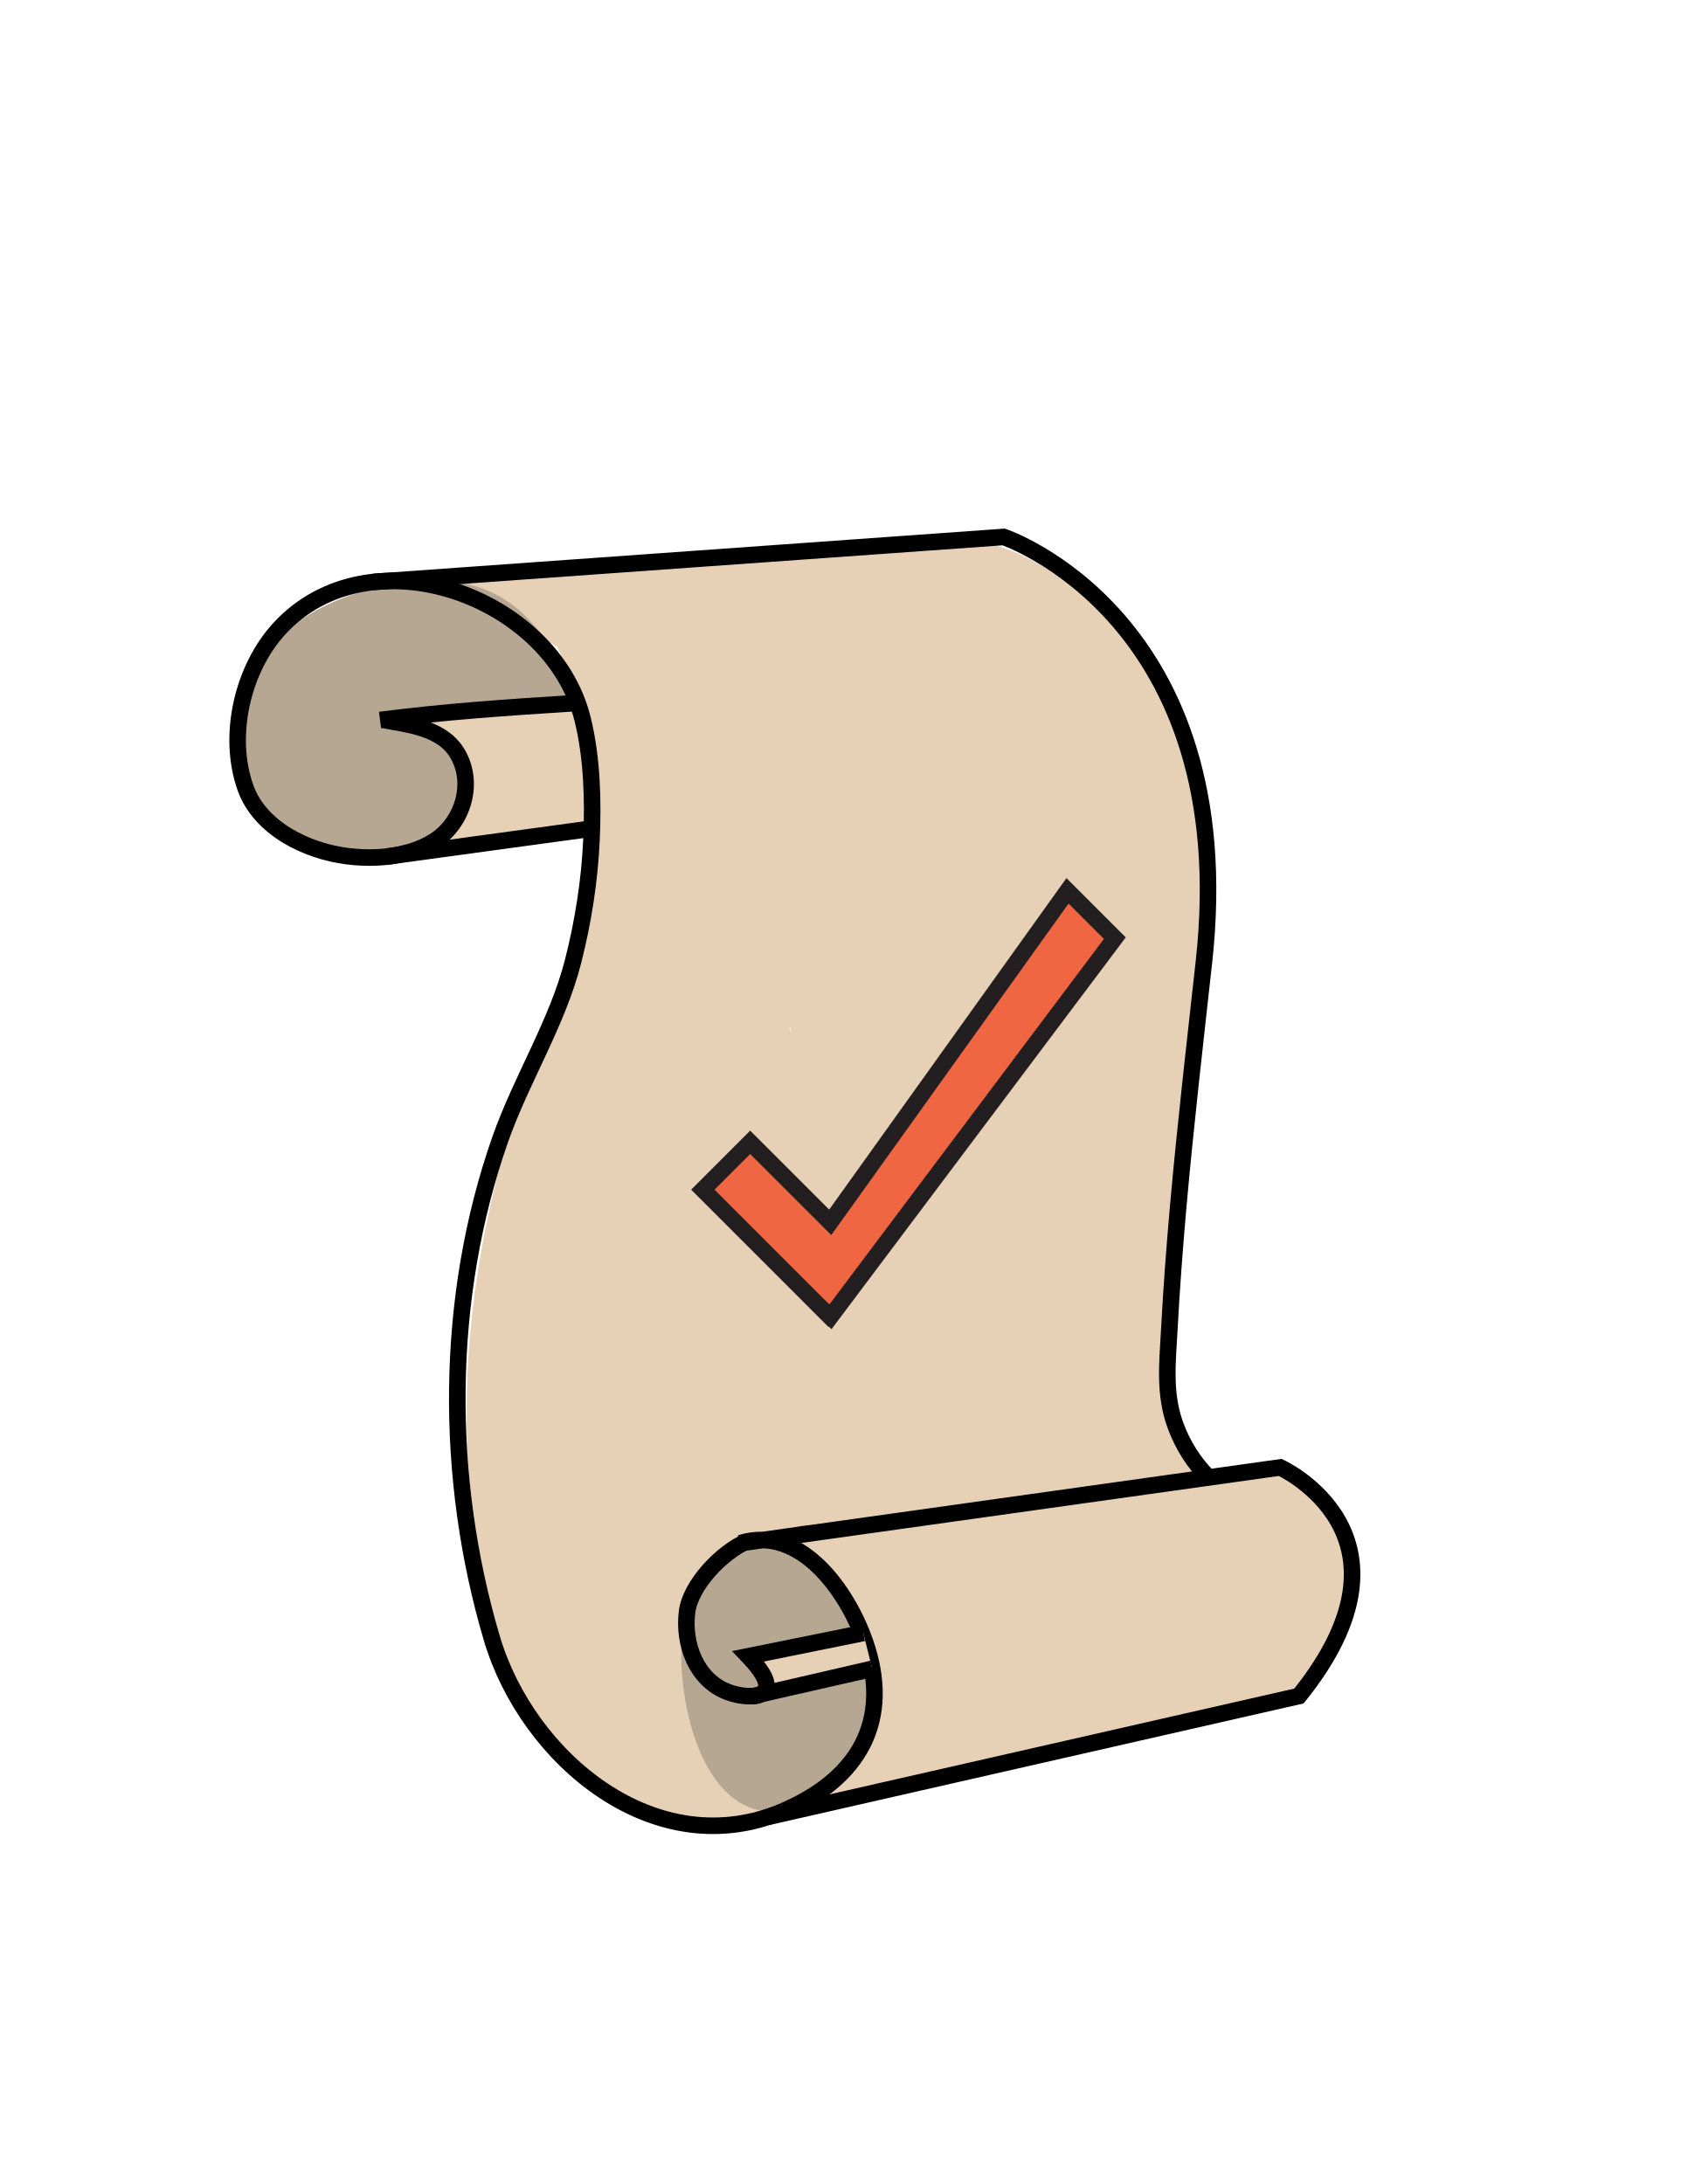
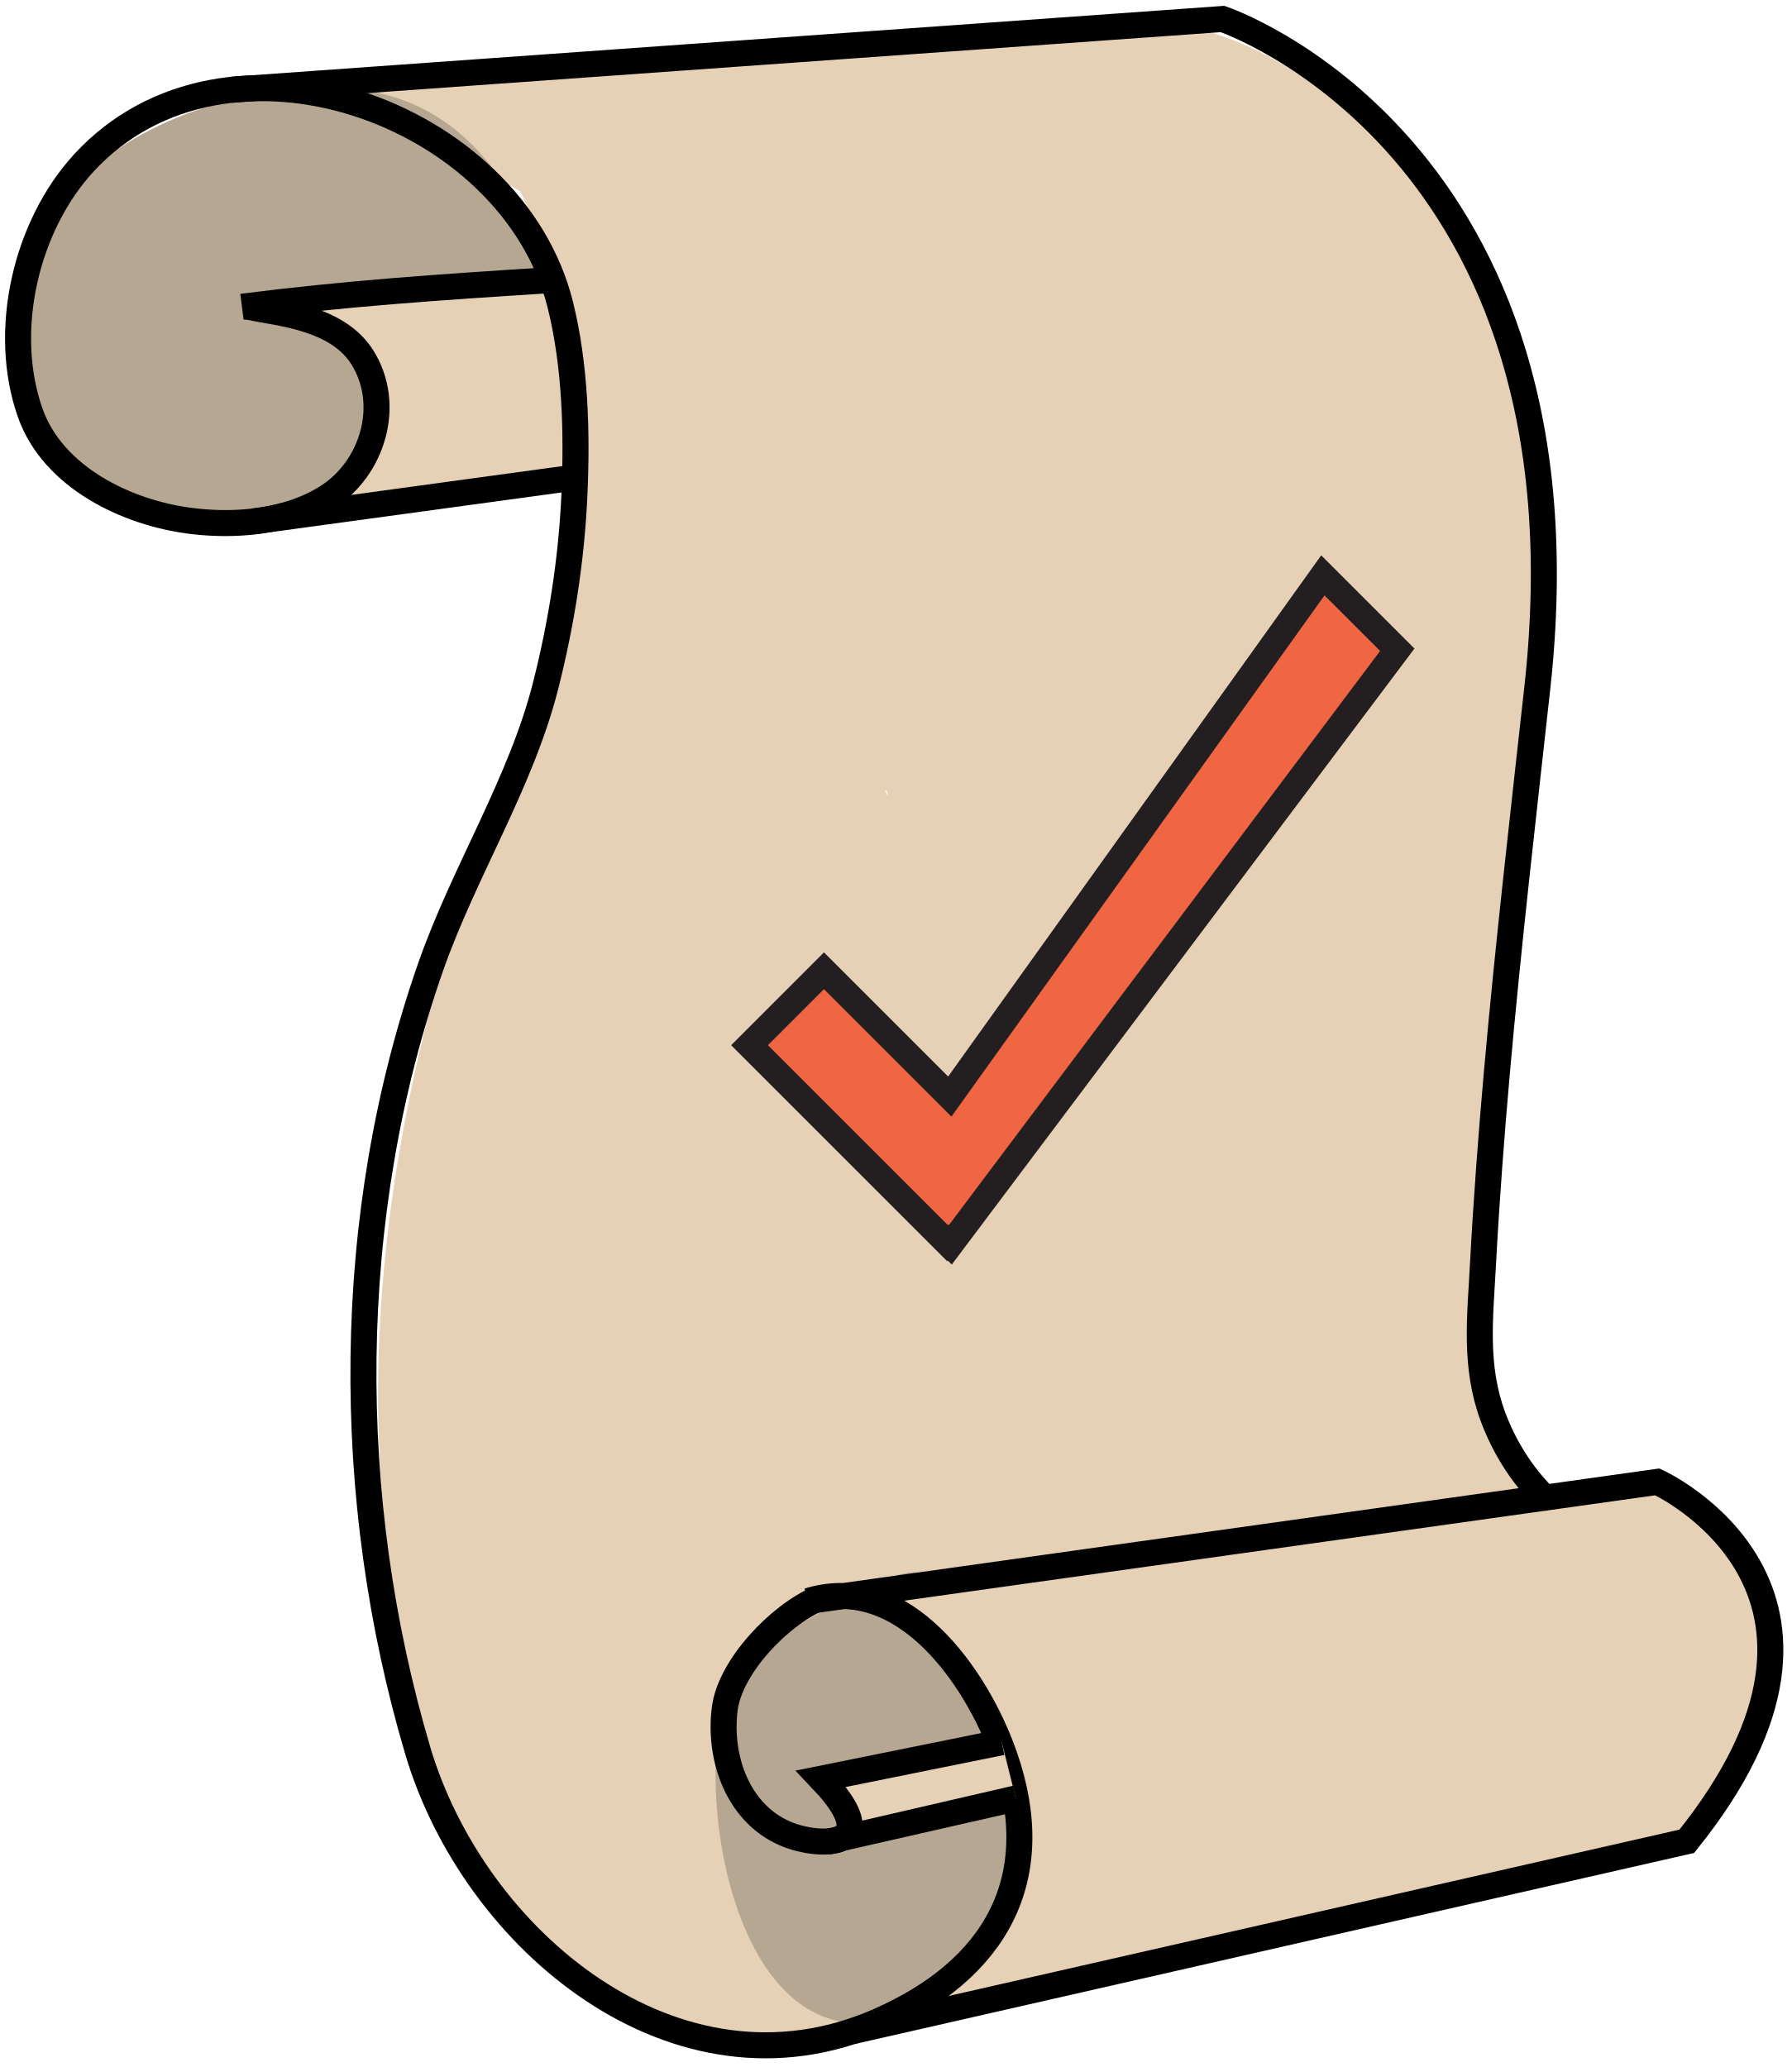
- <svg xmlns="http://www.w3.org/2000/svg" version="1.1" id="Layer_1" x="0px" y="0px" viewBox="0 0 612 792" style="enable-background:new 0 0 612 792;" xml:space="preserve">
+ <svg xmlns="http://www.w3.org/2000/svg" version="1.1" id="Layer_1" x="0px" y="0px" viewBox="0 0 413.12 476.76" style="enable-background:new 0 0 413.12 476.76;" xml:space="preserve">
  <style type="text/css">
	.st0{fill:#E6D1B6;}
	.st1{display:none;fill:none;stroke:#000000;stroke-width:3;stroke-miterlimit:10;}
	.st2{fill:#B6A793;}
	.st3{fill:#E6D1B6;stroke:#000000;stroke-width:6;stroke-miterlimit:10;}
	.st4{fill:none;stroke:#000000;stroke-width:6;stroke-miterlimit:10;}
	.st5{fill:#F16642;stroke:#231F20;stroke-width:6;stroke-miterlimit:10;}
</style>
-   <path class="st0" d="M425.59,522.55c-0.76-3.77-1.51-7.54-2.27-11.31c-0.23-4.01-0.04-8.07,0.13-11.91  c0.74-16.77,2.51-33.48,1.3-50.15c2.11-0.83,3.59-2.88,2.58-5.66c-1.06-2.92,0.96-6.07,1.37-9.02c0.38-2.7,0.2-5.52-1.18-7.94  c-0.29-0.51-0.62-0.98-0.98-1.4c8.81-38.69,12.01-84.04,12.01-111.32c0-47.18-34.82-100.72-73.56-114.77  c-4.06-1.47-8.16-2.51-12.27-3.05l-20.82,1.64l-169.82,13.38l39.96,23.49l11.22,24.66c-0.39,21.26,0.18,53.44-1.9,81.04  c-17.87,37.39-50.75,120.32-40.1,206.39c-0.12,2.28-0.18,4.58-0.18,6.89c0,60.18,39.4,108.97,88,108.97s88-48.79,88-108.97  c2.47,3.99,73.15-9.94,73.15-14.68c1.35,2.33,3.13,4.4,5.52,6.22c1.86,1.41,4.5,0.53,6.06-0.78c7.89-6.62-1.93-13.47-5.03-19.17  C426.33,524.27,425.94,523.41,425.59,522.55z M286.15,372.49l0.51,0.42l0.03,1.11L286.15,372.49z" />
-   <path class="st1" d="M301.55,551.23c0,0-41.67,8.43-41.67,8.43c15.14,15.9,0.43,15.93-7.33,13.03  c-11.62-4.36-16.38-17.54-14.87-29.2c1.24-9.63,7.23-19.85,16.44-23.76c23.31-9.91,41.42,15.71,48.05,34.66  c9.88,28.26-1.88,49.4-29.21,61.29c-46.49,20.21-93.12-18.73-106.08-62.51c-17.2-58.11-17.13-123.37,3-180.79  c7.72-22.01,20.81-42.38,26.5-64.82c3.64-14.36,5.96-29.08,6.63-43.89c0.65-14.34,0.24-29.95-3.24-43.94  c-11.11-44.64-77.1-68.29-109.84-32.79c-13.45,14.58-19.08,38.86-12.4,57.73c5.26,14.86,22.29,23.02,36.9,24.87  c10.36,1.31,22.33,0.33,31.46-5.36c10.58-6.59,15.12-21.4,8.21-32.35c-4.86-7.7-14.94-9.67-23.27-11.06  c-1.33-0.22-3.11-0.76-4.47-0.59c23.44-2.99,44.65-4.47,71.67-6.17" />
-   <path class="st1" d="M265.12,517.54l187.61-26.33c0,0,53.81,24.47,6.8,82.9l-192.51,43.83" />
-   <path class="st1" d="M123.88,170.11l228.59-16.33c0,0,86.43,29.04,72.6,154.2c-3.26,29.53-6.69,59.05-9.32,88.65  c-1.31,14.79-2.43,29.6-3.22,44.42c-0.64,12.05-2.03,23.38,2.26,35.01c2.58,6.99,6.61,13.45,11.89,18.72" />
-   <line class="st1" x1="129.1" y1="269.65" x2="202.97" y2="259.56" />
-   <line class="st1" x1="261.68" y1="574.1" x2="304.79" y2="564.22" />
+   <path class="st0" d="M343.59,332.21c-0.76-3.77-1.51-7.54-2.27-11.31c-0.23-4.01-0.04-8.07,0.13-11.91  c0.74-16.77,2.51-33.48,1.3-50.15c2.11-0.83,3.59-2.88,2.58-5.66c-1.06-2.92,0.96-6.07,1.37-9.02c0.38-2.7,0.2-5.52-1.18-7.94  c-0.29-0.51-0.62-0.98-0.98-1.4c8.81-38.69,12.01-84.04,12.01-111.32c0-47.18-34.82-100.72-73.56-114.77  c-4.06-1.47-8.16-2.51-12.27-3.05L249.9,7.32L80.08,20.7l39.96,23.49l11.22,24.66c-0.39,21.26,0.18,53.44-1.9,81.04  c-17.87,37.39-50.75,120.32-40.1,206.39c-0.12,2.28-0.18,4.58-0.18,6.89c0,60.18,39.4,108.97,88,108.97s88-48.79,88-108.97  c2.47,3.99,73.15-9.94,73.15-14.68c1.35,2.33,3.13,4.4,5.52,6.22c1.86,1.41,4.5,0.53,6.06-0.78c7.89-6.62-1.93-13.47-5.03-19.17  C344.33,333.93,343.94,333.07,343.59,332.21z M204.15,182.15l0.51,0.42l0.03,1.11L204.15,182.15z" />
+   <path class="st1" d="M219.55,360.89l-41.67,8.43c15.14,15.9,0.43,15.93-7.33,13.03c-11.62-4.36-16.38-17.54-14.87-29.2  c1.24-9.63,7.23-19.85,16.44-23.76c23.31-9.91,41.42,15.71,48.05,34.66c9.88,28.26-1.88,49.4-29.21,61.29  c-46.49,20.21-93.12-18.73-106.08-62.51c-17.2-58.11-17.13-123.37,3-180.79c7.72-22.01,20.81-42.38,26.5-64.82  c3.64-14.36,5.96-29.08,6.63-43.89c0.65-14.34,0.24-29.95-3.24-43.94C106.66-15.25,40.67-38.9,7.93-3.4  C-5.52,11.18-11.15,35.46-4.47,54.33c5.26,14.86,22.29,23.02,36.9,24.87c10.36,1.31,22.33,0.33,31.46-5.36  c10.58-6.59,15.12-21.4,8.21-32.35c-4.86-7.7-14.94-9.67-23.27-11.06c-1.33-0.22-3.11-0.76-4.47-0.59  c23.44-2.99,44.65-4.47,71.67-6.17" />
+   <path class="st1" d="M183.12,327.2l187.61-26.33c0,0,53.81,24.47,6.8,82.9L185.02,427.6" />
+   <path class="st1" d="M41.88-20.23l228.59-16.33c0,0,86.43,29.04,72.6,154.2c-3.26,29.53-6.69,59.05-9.32,88.65  c-1.31,14.79-2.43,29.6-3.22,44.42c-0.64,12.05-2.03,23.38,2.26,35.01c2.58,6.99,6.61,13.45,11.89,18.72" />
+   <line class="st1" x1="47.1" y1="79.31" x2="120.97" y2="69.22" />
+   <line class="st1" x1="179.68" y1="383.76" x2="222.79" y2="373.88" />
  <g>
-     <path class="st2" d="M256.29,570.4c-17.56,8.95-11.31,92.86,28.13,86.21c41.68-7.03,37.91-65.06,33.41-41.53   c-7.75,40.53,11.58,27.99-14.93-52.07C296.4,543.39,283.83,556.35,256.29,570.4z" />
-     <path class="st2" d="M86.17,262.91c0,28.86,14.73,54.36,54.17,47.71c41.68-7.03,73.5-3.93,72.32-27.85   c-1.43-28.83-14.07-72.12-54.06-72.12S86.17,234.05,86.17,262.91z" />
-     <path class="st3" d="M214.43,300.5l-73.87,10.09c0,0-0.08,0.01-0.23,0.03c6.03-0.67,11.95-2.38,17-5.53   c10.58-6.59,15.12-21.4,8.21-32.35c-4.86-7.7-14.94-9.67-23.27-11.06c-1.33-0.22-3.11-0.76-4.47-0.59   c23.44-2.99,44.65-4.47,71.67-6.17" />
-     <path class="st4" d="M284.41,656.61c-46.49,20.21-93.12-18.73-106.08-62.51c-17.2-58.11-17.13-123.37,3-180.79   c7.72-22.01,20.81-42.38,26.5-64.82c3.64-14.36,5.96-29.08,6.63-43.89c0.65-14.34,0.24-29.95-3.24-43.94   c-11.11-44.64-77.1-68.29-109.84-32.79c-13.45,14.58-19.08,38.86-12.4,57.73c5.26,14.86,22.29,23.02,36.9,24.87   c7.09,0.9,14.93,0.72,22.1-1.3" />
-     <path class="st4" d="M276.78,613.81c-2.51,2.08-8.63,1.37-12.77-0.18c-11.62-4.36-16.38-17.54-14.87-29.2   c1.24-9.63,12.47-21.51,21.68-25.42" />
-     <path class="st3" d="M278.48,658.87l192.51-43.83c47.02-58.43-6.8-82.9-6.8-82.9l-187.61,26.33c0,0-3.32,0.47-8.14,1.14   c21.92-6.75,38.83,17.54,45.18,35.7c9.88,28.26-1.88,49.4-29.21,61.29" />
-     <path class="st4" d="M135.34,211.05l228.59-16.33c0,0,86.43,29.04,72.6,154.2c-3.26,29.53-6.69,59.05-9.32,88.65   c-1.31,14.79-2.43,29.6-3.22,44.42c-0.64,12.05-2.03,23.38,2.26,35.01c2.58,6.99,6.61,13.45,11.89,18.72" />
-     <path class="st3" d="M316.26,605.16c0,0-43.11,9.89-43.12,9.89c5.28-0.48,8.05-4.11-1.79-14.44c0,0,41.67-8.43,41.67-8.43" />
+     <path class="st2" d="M174.29,380.06c-17.56,8.95-11.31,92.86,28.13,86.21c41.68-7.03,37.91-65.06,33.41-41.53   c-7.75,40.53,11.58,27.99-14.93-52.07C214.4,353.05,201.83,366.01,174.29,380.06z" />
+     <path class="st2" d="M4.17,72.57c0,28.86,14.73,54.36,54.17,47.71c41.68-7.03,73.5-3.93,72.32-27.85   c-1.43-28.83-14.07-72.12-54.06-72.12S4.17,43.71,4.17,72.57z" />
+     <path class="st3" d="M132.43,110.16l-73.87,10.09c0,0-0.08,0.01-0.23,0.03c6.03-0.67,11.95-2.38,17-5.53   c10.58-6.59,15.12-21.4,8.21-32.35c-4.86-7.7-14.94-9.67-23.27-11.06c-1.33-0.22-3.11-0.76-4.47-0.59   c23.44-2.99,44.65-4.47,71.67-6.17" />
+     <path class="st4" d="M202.41,466.27c-46.49,20.21-93.12-18.73-106.08-62.51c-17.2-58.11-17.13-123.37,3-180.79   c7.72-22.01,20.81-42.38,26.5-64.82c3.64-14.36,5.96-29.08,6.63-43.89c0.65-14.34,0.24-29.95-3.24-43.94   C118.11,25.68,52.12,2.03,19.38,37.53C5.93,52.11,0.3,76.39,6.98,95.26c5.26,14.86,22.29,23.02,36.9,24.87   c7.09,0.9,14.93,0.72,22.1-1.3" />
+     <path class="st4" d="M194.78,423.47c-2.51,2.08-8.63,1.37-12.77-0.18c-11.62-4.36-16.38-17.54-14.87-29.2   c1.24-9.63,12.47-21.51,21.68-25.42" />
+     <path class="st3" d="M196.48,468.53l192.51-43.83c47.02-58.43-6.8-82.9-6.8-82.9l-187.61,26.33c0,0-3.32,0.47-8.14,1.14   c21.92-6.75,38.83,17.54,45.18,35.7c9.88,28.26-1.88,49.4-29.21,61.29" />
+     <path class="st4" d="M53.34,20.71L281.93,4.38c0,0,86.43,29.04,72.6,154.2c-3.26,29.53-6.69,59.05-9.32,88.65   c-1.31,14.79-2.43,29.6-3.22,44.42c-0.64,12.05-2.03,23.38,2.26,35.01c2.58,6.99,6.61,13.45,11.89,18.72" />
+     <path class="st3" d="M234.26,414.82c0,0-43.11,9.89-43.12,9.89c5.28-0.48,8.05-4.11-1.79-14.44l41.67-8.43" />
  </g>
-   <polygon class="st5" points="404.23,340.21 301.17,477.45 300.65,476.93 300.5,477.07 254.85,431.42 272.01,414.25 301.03,443.27   387.07,323.05 " />
+   <polygon class="st5" points="322.23,149.87 219.17,287.11 218.65,286.59 218.5,286.73 172.85,241.08 190.01,223.91 219.03,252.93   305.07,132.71 " />
</svg>
